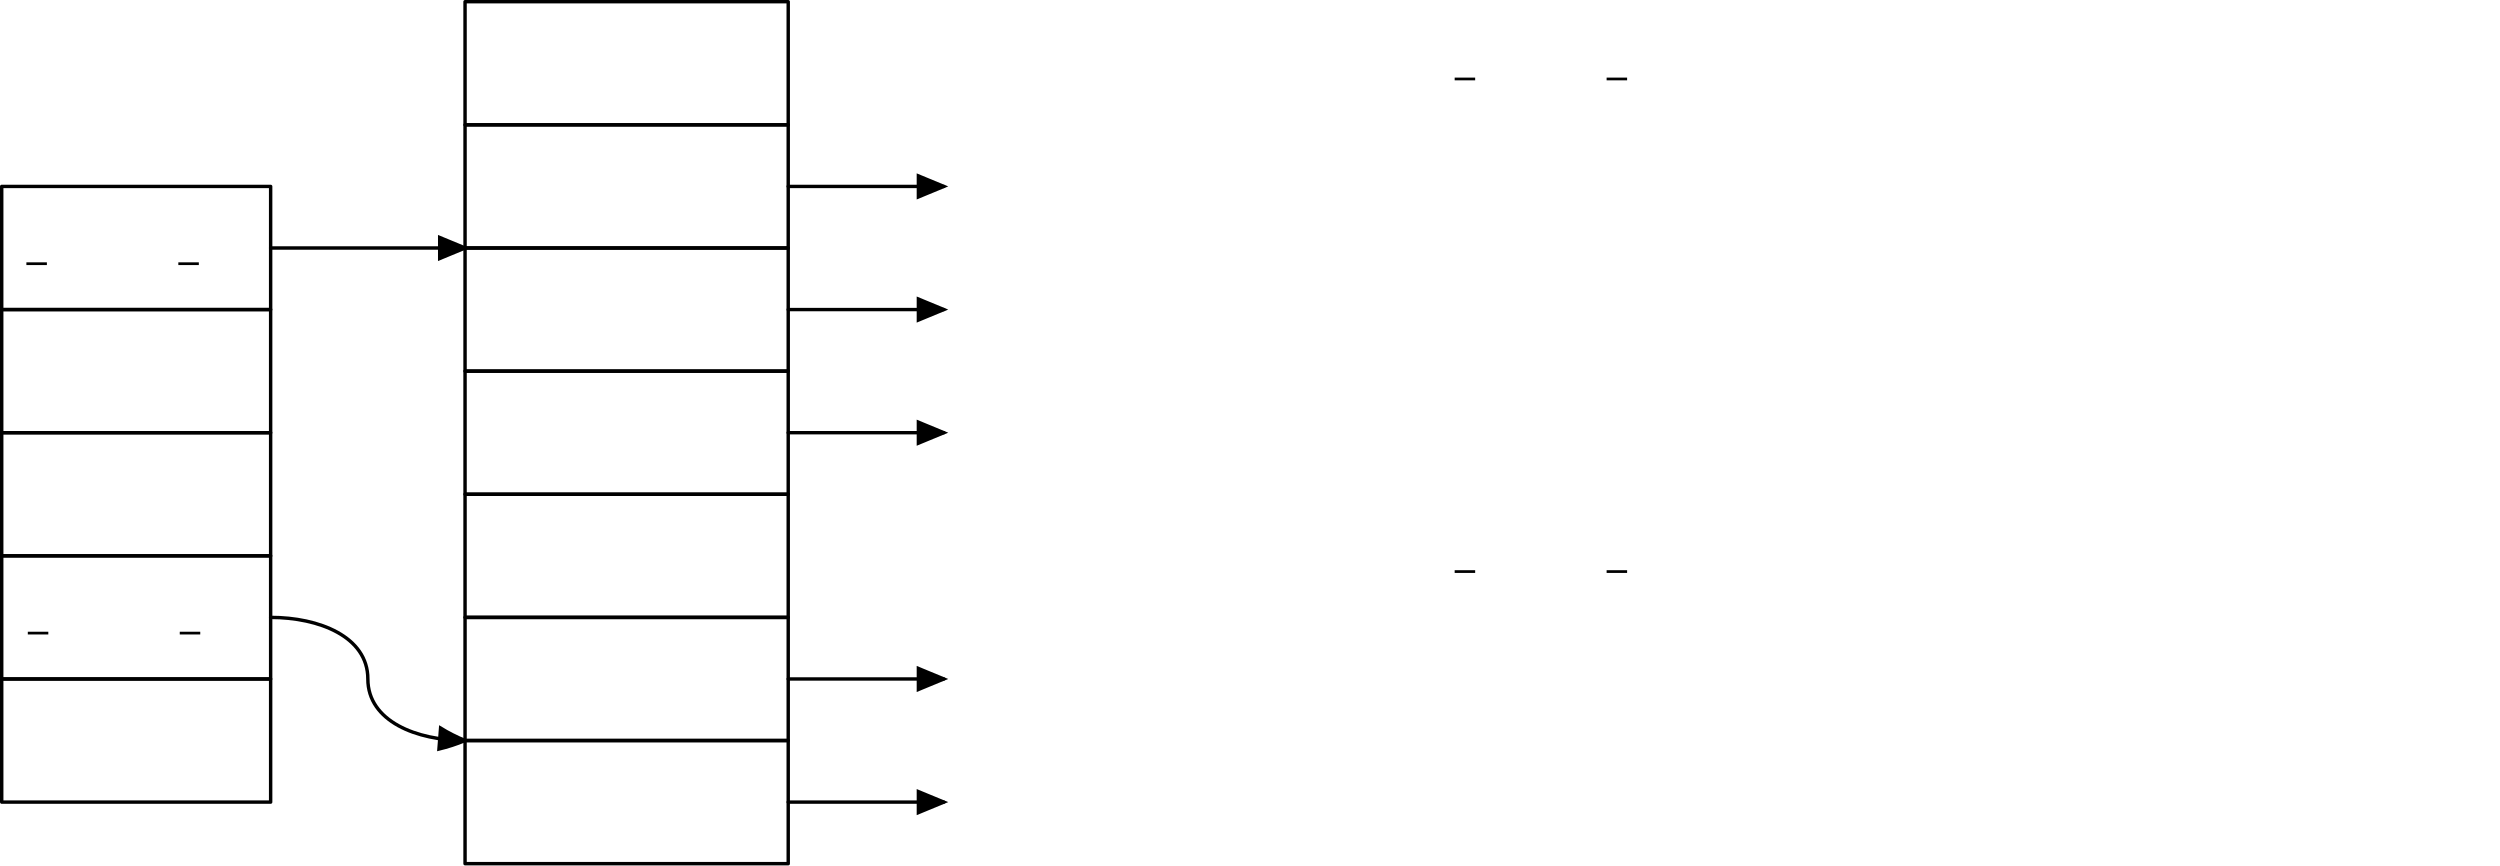
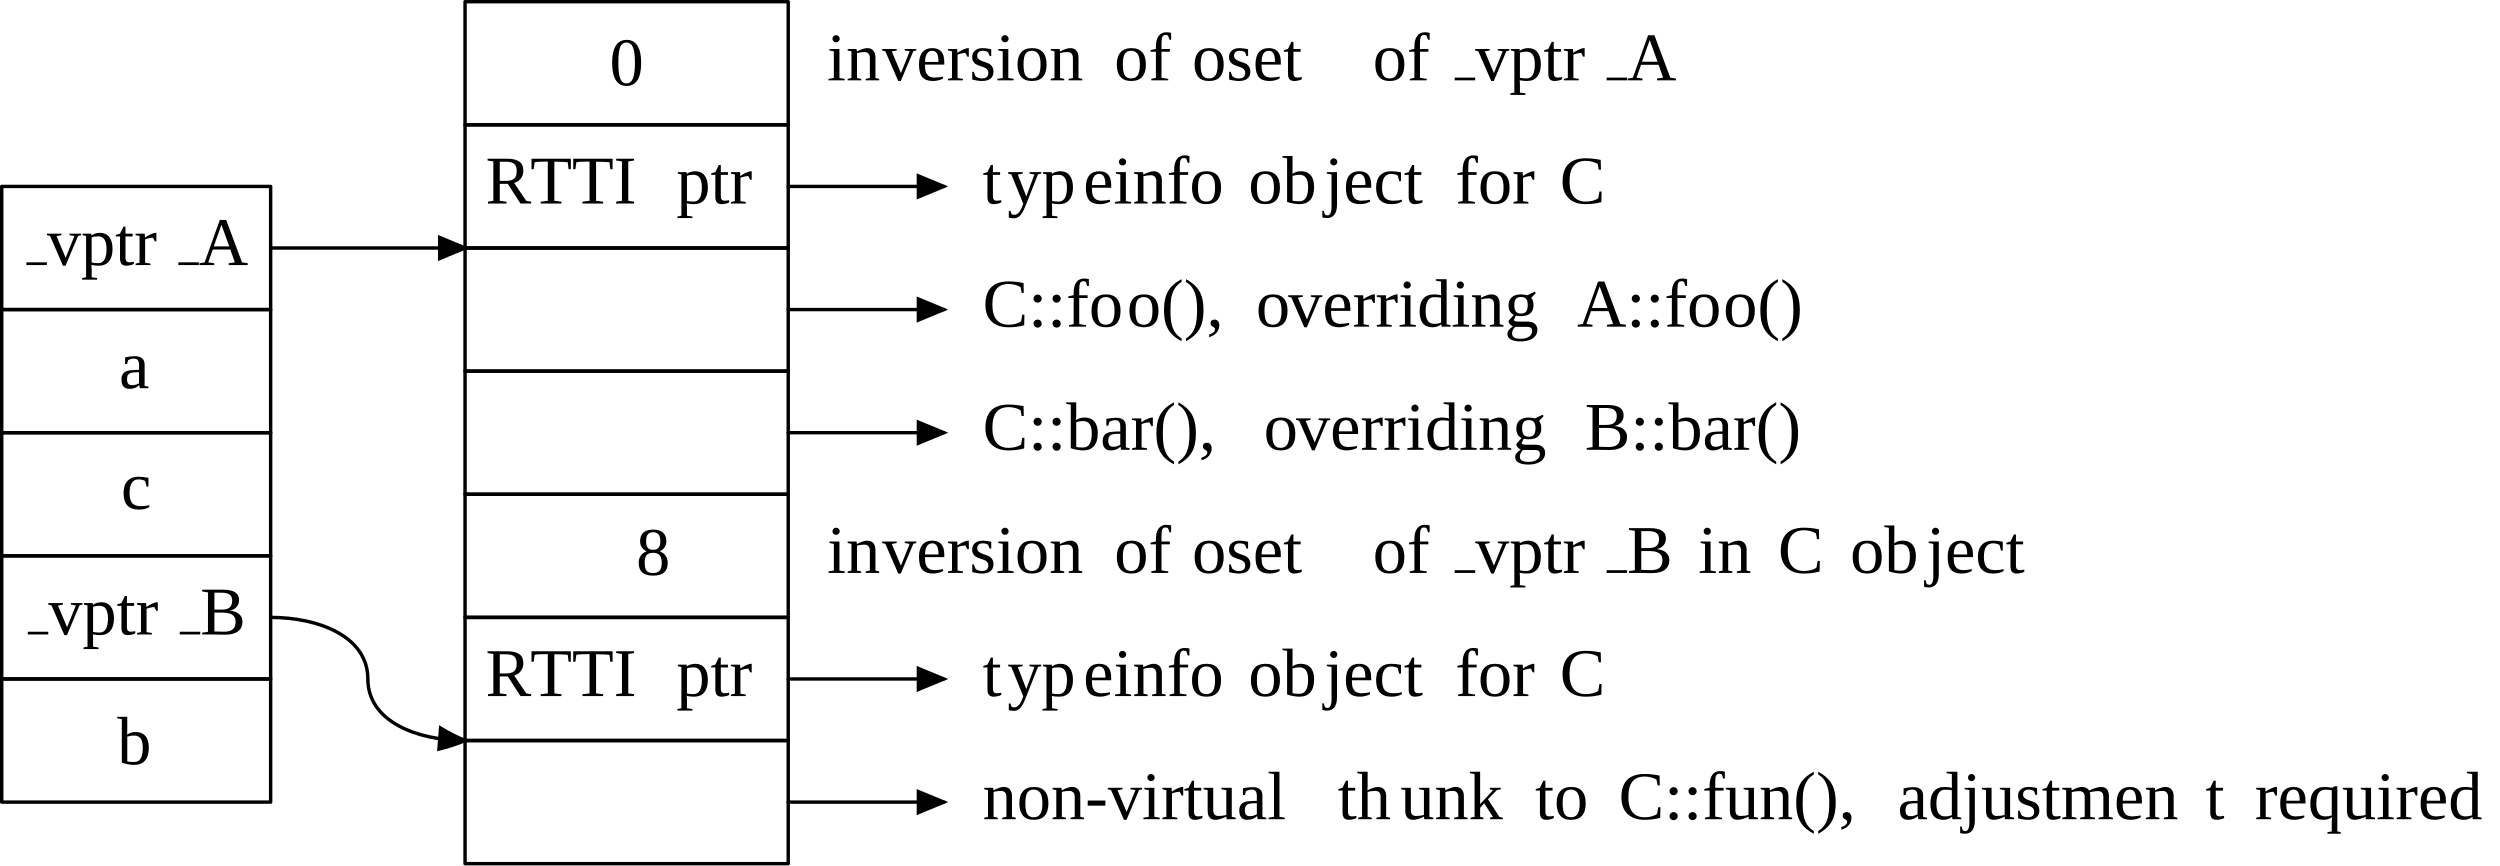
- <svg xmlns="http://www.w3.org/2000/svg" xmlns:xlink="http://www.w3.org/1999/xlink" version="1.1" width="364.535" height="126.186" viewBox="0 0 364.535 126.186">
-   <defs>
-   </defs>
+ <svg xmlns="http://www.w3.org/2000/svg" version="1.1" width="364.535" height="126.186" viewBox="0 0 364.535 126.186">
  <path d="M3.848 38.452L6.837 38.452" style="stroke:rgb(0%,0%,0%); stroke-width: 0.399;stroke-linejoin: round;stroke-miterlimit: 10;fill: none;" />
  <g transform="translate(6.8366 38.65085)" style="fill: rgb(0%,0%,0%);">
-     <use xlink:href="#GLYPHcmr10_118" />
-     <use xlink:href="#GLYPHcmr10_112" x="5.278" />
-     <use xlink:href="#GLYPHcmr10_116" x="10.834" />
-     <use xlink:href="#GLYPHcmr10_114" x="14.723" />
+     <text font-size="9.963">vptr</text>
  </g>
  <path d="M26.004 38.452L28.992 38.452" style="stroke:rgb(0%,0%,0%); stroke-width: 0.399;stroke-linejoin: round;stroke-miterlimit: 10;fill: none;" />
  <g transform="translate(28.9924 38.65085)" style="fill: rgb(0%,0%,0%);">
-     <use xlink:href="#GLYPHcmr10_65" />
+     <text font-size="9.963">A</text>
  </g>
  <path d="M0.25 45.138L39.464 45.138L39.464 27.183L0.25 27.183Z" style="stroke:rgb(0%,0%,0%); stroke-width: 0.5;stroke-linecap: round;stroke-linejoin: round;stroke-miterlimit: 10;fill: none;" />
  <g transform="translate(17.36656 56.60596)" style="fill: rgb(0%,0%,0%);">
-     <use xlink:href="#GLYPHcmr10_97" />
+     <text font-size="9.963">a</text>
  </g>
  <path d="M0.25 63.093L39.464 63.093L39.464 45.138L0.25 45.138Z" style="stroke:rgb(0%,0%,0%); stroke-width: 0.5;stroke-linecap: round;stroke-linejoin: round;stroke-miterlimit: 10;fill: none;" />
  <g transform="translate(17.64331 74.21516)" style="fill: rgb(0%,0%,0%);">
-     <use xlink:href="#GLYPHcmr10_99" />
+     <text font-size="9.963">c</text>
  </g>
  <path d="M0.25 81.048L39.464 81.048L39.464 63.093L0.25 63.093Z" style="stroke:rgb(0%,0%,0%); stroke-width: 0.5;stroke-linecap: round;stroke-linejoin: round;stroke-miterlimit: 10;fill: none;" />
  <path d="M4.055 92.317L7.044 92.317" style="stroke:rgb(0%,0%,0%); stroke-width: 0.399;stroke-linejoin: round;stroke-miterlimit: 10;fill: none;" />
  <g transform="translate(7.04414 92.51617)" style="fill: rgb(0%,0%,0%);">
-     <use xlink:href="#GLYPHcmr10_118" />
-     <use xlink:href="#GLYPHcmr10_112" x="5.278" />
-     <use xlink:href="#GLYPHcmr10_116" x="10.834" />
-     <use xlink:href="#GLYPHcmr10_114" x="14.723" />
+     <text font-size="9.963">vptr</text>
  </g>
  <path d="M26.211 92.317L29.2 92.317" style="stroke:rgb(0%,0%,0%); stroke-width: 0.399;stroke-linejoin: round;stroke-miterlimit: 10;fill: none;" />
  <g transform="translate(29.19995 92.51617)" style="fill: rgb(0%,0%,0%);">
-     <use xlink:href="#GLYPHcmr10_66" />
+     <text font-size="9.963">B</text>
  </g>
  <path d="M0.25 99.003L39.464 99.003L39.464 81.048L0.25 81.048Z" style="stroke:rgb(0%,0%,0%); stroke-width: 0.5;stroke-linecap: round;stroke-linejoin: round;stroke-miterlimit: 10;fill: none;" />
  <g transform="translate(17.0898 111.4399)" style="fill: rgb(0%,0%,0%);">
-     <use xlink:href="#GLYPHcmr10_98" />
+     <text font-size="9.963">b</text>
  </g>
  <path d="M0.25 116.958L39.464 116.958L39.464 99.003L0.25 99.003Z" style="stroke:rgb(0%,0%,0%); stroke-width: 0.5;stroke-linecap: round;stroke-linejoin: round;stroke-miterlimit: 10;fill: none;" />
  <g transform="translate(70.81088 29.6733)" style="fill: rgb(0%,0%,0%);">
-     <use xlink:href="#GLYPHcmr10_82" />
+     <text font-size="9.963">R</text>
  </g>
  <g transform="translate(77.31429 29.6733)" style="fill: rgb(0%,0%,0%);">
-     <use xlink:href="#GLYPHcmr10_84" />
-     <use xlink:href="#GLYPHcmr10_84" x="7.222" />
-     <use xlink:href="#GLYPHcmr10_73" x="14.445" />
+     <text font-size="9.963">TTI</text>
  </g>
  <g transform="translate(98.62328 29.6733)" style="fill: rgb(0%,0%,0%);">
-     <use xlink:href="#GLYPHcmr10_112" />
-     <use xlink:href="#GLYPHcmr10_116" x="5.556" />
-     <use xlink:href="#GLYPHcmr10_114" x="9.445" />
+     <text font-size="9.963">ptr</text>
  </g>
  <path d="M67.811 36.16L114.934 36.16L114.934 18.205L67.811 18.205Z" style="stroke:rgb(0%,0%,0%); stroke-width: 0.5;stroke-linecap: round;stroke-linejoin: round;stroke-miterlimit: 10;fill: none;" />
  <path d="M67.811 54.115L114.934 54.115L114.934 36.16L67.811 36.16Z" style="stroke:rgb(0%,0%,0%); stroke-width: 0.5;stroke-linecap: round;stroke-linejoin: round;stroke-miterlimit: 10;fill: none;" />
  <path d="M67.811 72.07L114.934 72.07L114.934 54.115L67.811 54.115Z" style="stroke:rgb(0%,0%,0%); stroke-width: 0.5;stroke-linecap: round;stroke-linejoin: round;stroke-miterlimit: 10;fill: none;" />
  <g transform="translate(85.00763 83.84303)" style="fill: rgb(0%,0%,0%);">
-     <use xlink:href="#GLYPHcmsy10_0" />
+     <text font-size="9.963" />
  </g>
  <g transform="translate(92.75633 83.84303)" style="fill: rgb(0%,0%,0%);">
-     <use xlink:href="#GLYPHcmr10_56" />
+     <text font-size="9.963">8</text>
  </g>
  <path d="M67.811 90.025L114.934 90.025L114.934 72.07L67.811 72.07Z" style="stroke:rgb(0%,0%,0%); stroke-width: 0.5;stroke-linecap: round;stroke-linejoin: round;stroke-miterlimit: 10;fill: none;" />
  <g transform="translate(70.81088 101.4937)" style="fill: rgb(0%,0%,0%);">
-     <use xlink:href="#GLYPHcmr10_82" />
+     <text font-size="9.963">R</text>
  </g>
  <g transform="translate(77.31429 101.4937)" style="fill: rgb(0%,0%,0%);">
-     <use xlink:href="#GLYPHcmr10_84" />
-     <use xlink:href="#GLYPHcmr10_84" x="7.222" />
-     <use xlink:href="#GLYPHcmr10_73" x="14.445" />
+     <text font-size="9.963">TTI</text>
  </g>
  <g transform="translate(98.62328 101.4937)" style="fill: rgb(0%,0%,0%);">
-     <use xlink:href="#GLYPHcmr10_112" />
-     <use xlink:href="#GLYPHcmr10_116" x="5.556" />
-     <use xlink:href="#GLYPHcmr10_114" x="9.445" />
+     <text font-size="9.963">ptr</text>
  </g>
  <path d="M67.811 107.981L114.934 107.981L114.934 90.025L67.811 90.025Z" style="stroke:rgb(0%,0%,0%); stroke-width: 0.5;stroke-linecap: round;stroke-linejoin: round;stroke-miterlimit: 10;fill: none;" />
  <path d="M67.811 125.936L114.934 125.936L114.934 107.981L67.811 107.981Z" style="stroke:rgb(0%,0%,0%); stroke-width: 0.5;stroke-linecap: round;stroke-linejoin: round;stroke-miterlimit: 10;fill: none;" />
  <path d="M39.464 36.16L67.811 36.16" style="stroke:rgb(0%,0%,0%); stroke-width: 0.5;stroke-linecap: round;stroke-linejoin: round;stroke-miterlimit: 10;fill: none;" />
  <path d="M64.115 37.691L67.811 36.16L64.115 34.629Z" style="stroke:rgb(0%,0%,0%); stroke-width: 0.5;fill: rgb(0%,0%,0%);" />
  <path d="M39.464 90.026C46.498 90.026,53.638 92.818,53.638 99.003C53.638 105.188,60.777 107.981,67.811 107.981" style="stroke:rgb(0%,0%,0%); stroke-width: 0.5;stroke-linecap: round;stroke-linejoin: round;stroke-miterlimit: 10;fill: none;" />
  <path d="M64.008 109.221C65.288 108.915,66.571 108.494,67.811 107.981C66.571 107.467,65.366 106.858,64.245 106.169Z" style="stroke:rgb(0%,0%,0%); stroke-width: 0.5;fill: rgb(0%,0%,0%);" />
  <g transform="translate(88.88203 12.43774)" style="fill: rgb(0%,0%,0%);">
-     <use xlink:href="#GLYPHcmr10_48" />
+     <text font-size="9.963">0</text>
  </g>
  <path d="M67.811 18.205L114.934 18.205L114.934 0.25L67.811 0.25Z" style="stroke:rgb(0%,0%,0%); stroke-width: 0.5;stroke-linecap: round;stroke-linejoin: round;stroke-miterlimit: 10;fill: none;" />
  <g transform="translate(120.6037 11.7182)" style="fill: rgb(0%,0%,0%);">
-     <use xlink:href="#GLYPHcmr10_105" />
-     <use xlink:href="#GLYPHcmr10_110" x="2.778" />
+     <text font-size="9.963">in</text>
  </g>
  <g transform="translate(128.6292 11.7182)" style="fill: rgb(0%,0%,0%);">
-     <use xlink:href="#GLYPHcmr10_118" />
+     <text font-size="9.963">v</text>
  </g>
  <g transform="translate(133.6105 11.7182)" style="fill: rgb(0%,0%,0%);">
-     <use xlink:href="#GLYPHcmr10_101" />
-     <use xlink:href="#GLYPHcmr10_114" x="4.445" />
-     <use xlink:href="#GLYPHcmr10_115" x="8.361" />
-     <use xlink:href="#GLYPHcmr10_105" x="12.306" />
-     <use xlink:href="#GLYPHcmr10_111" x="15.084" />
-     <use xlink:href="#GLYPHcmr10_110" x="20.084" />
+     <text font-size="9.963">ersion</text>
  </g>
  <g transform="translate(162.4745 11.7182)" style="fill: rgb(0%,0%,0%);">
-     <use xlink:href="#GLYPHcmr10_111" />
-     <use xlink:href="#GLYPHcmr10_102" x="5" />
+     <text font-size="9.963">of</text>
  </g>
  <g transform="translate(173.8209 11.7182)" style="fill: rgb(0%,0%,0%);">
-     <use xlink:href="#GLYPHcmr10_111" />
-     <use xlink:href="#GLYPHcmr10_11" x="5" />
-     <use xlink:href="#GLYPHcmr10_115" x="10.834" />
-     <use xlink:href="#GLYPHcmr10_101" x="14.778" />
-     <use xlink:href="#GLYPHcmr10_116" x="19.223" />
+     <text font-size="9.963">oset</text>
  </g>
  <g transform="translate(200.1666 11.7182)" style="fill: rgb(0%,0%,0%);">
-     <use xlink:href="#GLYPHcmr10_111" />
-     <use xlink:href="#GLYPHcmr10_102" x="5" />
+     <text font-size="9.963">of</text>
  </g>
  <path d="M212.111 11.519L215.099 11.519" style="stroke:rgb(0%,0%,0%); stroke-width: 0.399;stroke-linejoin: round;stroke-miterlimit: 10;fill: none;" />
  <g transform="translate(215.0995 11.7182)" style="fill: rgb(0%,0%,0%);">
-     <use xlink:href="#GLYPHcmr10_118" />
-     <use xlink:href="#GLYPHcmr10_112" x="5.278" />
-     <use xlink:href="#GLYPHcmr10_116" x="10.834" />
-     <use xlink:href="#GLYPHcmr10_114" x="14.723" />
+     <text font-size="9.963">vptr</text>
  </g>
  <path d="M234.267 11.519L237.255 11.519" style="stroke:rgb(0%,0%,0%); stroke-width: 0.399;stroke-linejoin: round;stroke-miterlimit: 10;fill: none;" />
  <g transform="translate(237.2554 11.7182)" style="fill: rgb(0%,0%,0%);">
-     <use xlink:href="#GLYPHcmr10_65" />
+     <text font-size="9.963">A</text>
  </g>
  <g transform="translate(143.2809 29.6733)" style="fill: rgb(0%,0%,0%);">
-     <use xlink:href="#GLYPHcmr10_116" />
+     <text font-size="9.963">t</text>
  </g>
  <g transform="translate(146.8785 29.6733)" style="fill: rgb(0%,0%,0%);">
-     <use xlink:href="#GLYPHcmr10_121" />
-     <use xlink:href="#GLYPHcmr10_112" x="5.278" />
+     <text font-size="9.963">yp</text>
  </g>
  <g transform="translate(157.9482 29.6733)" style="fill: rgb(0%,0%,0%);">
-     <use xlink:href="#GLYPHcmr10_101" />
-     <use xlink:href="#GLYPHcmr10_105" x="4.445" />
-     <use xlink:href="#GLYPHcmr10_110" x="7.222" />
-     <use xlink:href="#GLYPHcmr10_102" x="12.778" />
-     <use xlink:href="#GLYPHcmr10_111" x="15.834" />
+     <text font-size="9.963">einfo</text>
  </g>
  <g transform="translate(182.0246 29.6733)" style="fill: rgb(0%,0%,0%);">
-     <use xlink:href="#GLYPHcmr10_111" />
-     <use xlink:href="#GLYPHcmr10_98" x="5" />
+     <text font-size="9.963">ob</text>
  </g>
  <g transform="translate(193.0942 29.6733)" style="fill: rgb(0%,0%,0%);">
-     <use xlink:href="#GLYPHcmr10_106" />
-     <use xlink:href="#GLYPHcmr10_101" x="3.056" />
-     <use xlink:href="#GLYPHcmr10_99" x="7.5" />
-     <use xlink:href="#GLYPHcmr10_116" x="11.945" />
+     <text font-size="9.963">ject</text>
  </g>
  <g transform="translate(212.1893 29.6733)" style="fill: rgb(0%,0%,0%);">
-     <use xlink:href="#GLYPHcmr10_102" />
-     <use xlink:href="#GLYPHcmr10_111" x="3.056" />
-     <use xlink:href="#GLYPHcmr10_114" x="8.056" />
+     <text font-size="9.963">for</text>
  </g>
  <g transform="translate(227.4377 29.6733)" style="fill: rgb(0%,0%,0%);">
-     <use xlink:href="#GLYPHcmr10_67" />
+     <text font-size="9.963">C</text>
  </g>
  <path d="M114.934 27.183L137.612 27.183" style="stroke:rgb(0%,0%,0%); stroke-width: 0.5;stroke-linecap: round;stroke-linejoin: round;stroke-miterlimit: 10;fill: none;" />
  <path d="M133.916 28.713L137.612 27.183L133.916 25.652Z" style="stroke:rgb(0%,0%,0%); stroke-width: 0.5;fill: rgb(0%,0%,0%);" />
  <g transform="translate(143.2809 47.62839)" style="fill: rgb(0%,0%,0%);">
-     <use xlink:href="#GLYPHcmr10_67" />
-     <use xlink:href="#GLYPHcmr10_58" x="7.222" />
-     <use xlink:href="#GLYPHcmr10_58" x="10" />
-     <use xlink:href="#GLYPHcmr10_102" x="12.778" />
-     <use xlink:href="#GLYPHcmr10_111" x="15.834" />
+     <text font-size="9.963">C::fo</text>
  </g>
  <g transform="translate(164.3132 47.62839)" style="fill: rgb(0%,0%,0%);">
-     <use xlink:href="#GLYPHcmr10_111" />
-     <use xlink:href="#GLYPHcmr10_40" x="5" />
-     <use xlink:href="#GLYPHcmr10_41" x="8.889" />
-     <use xlink:href="#GLYPHcmr10_44" x="12.778" />
+     <text font-size="9.963">o(),</text>
  </g>
  <g transform="translate(183.1316 47.62839)" style="fill: rgb(0%,0%,0%);">
-     <use xlink:href="#GLYPHcmr10_111" />
+     <text font-size="9.963">o</text>
  </g>
  <g transform="translate(187.8362 47.62839)" style="fill: rgb(0%,0%,0%);">
-     <use xlink:href="#GLYPHcmr10_118" />
+     <text font-size="9.963">v</text>
  </g>
  <g transform="translate(192.8175 47.62839)" style="fill: rgb(0%,0%,0%);">
-     <use xlink:href="#GLYPHcmr10_101" />
-     <use xlink:href="#GLYPHcmr10_114" x="4.445" />
-     <use xlink:href="#GLYPHcmr10_114" x="8.361" />
-     <use xlink:href="#GLYPHcmr10_105" x="12.278" />
-     <use xlink:href="#GLYPHcmr10_100" x="15.056" />
-     <use xlink:href="#GLYPHcmr10_105" x="20.612" />
-     <use xlink:href="#GLYPHcmr10_110" x="23.389" />
-     <use xlink:href="#GLYPHcmr10_103" x="28.945" />
+     <text font-size="9.963">erriding</text>
  </g>
  <g transform="translate(229.9561 47.62839)" style="fill: rgb(0%,0%,0%);">
-     <use xlink:href="#GLYPHcmr10_65" />
-     <use xlink:href="#GLYPHcmr10_58" x="7.5" />
-     <use xlink:href="#GLYPHcmr10_58" x="10.278" />
-     <use xlink:href="#GLYPHcmr10_102" x="13.056" />
-     <use xlink:href="#GLYPHcmr10_111" x="16.111" />
+     <text font-size="9.963">A::fo</text>
  </g>
  <g transform="translate(251.2651 47.62839)" style="fill: rgb(0%,0%,0%);">
-     <use xlink:href="#GLYPHcmr10_111" />
-     <use xlink:href="#GLYPHcmr10_40" x="5" />
-     <use xlink:href="#GLYPHcmr10_41" x="8.889" />
+     <text font-size="9.963">o()</text>
  </g>
  <path d="M114.934 45.138L137.612 45.138" style="stroke:rgb(0%,0%,0%); stroke-width: 0.5;stroke-linecap: round;stroke-linejoin: round;stroke-miterlimit: 10;fill: none;" />
  <path d="M133.916 46.669L137.612 45.138L133.916 43.607Z" style="stroke:rgb(0%,0%,0%); stroke-width: 0.5;fill: rgb(0%,0%,0%);" />
  <g transform="translate(143.2809 65.58348)" style="fill: rgb(0%,0%,0%);">
-     <use xlink:href="#GLYPHcmr10_67" />
-     <use xlink:href="#GLYPHcmr10_58" x="7.222" />
-     <use xlink:href="#GLYPHcmr10_58" x="10" />
-     <use xlink:href="#GLYPHcmr10_98" x="12.778" />
-     <use xlink:href="#GLYPHcmr10_97" x="18.334" />
-     <use xlink:href="#GLYPHcmr10_114" x="23.334" />
-     <use xlink:href="#GLYPHcmr10_40" x="27.251" />
-     <use xlink:href="#GLYPHcmr10_41" x="31.139" />
-     <use xlink:href="#GLYPHcmr10_44" x="35.028" />
+     <text font-size="9.963">C::bar(),</text>
  </g>
  <g transform="translate(184.2662 65.58348)" style="fill: rgb(0%,0%,0%);">
-     <use xlink:href="#GLYPHcmr10_111" />
+     <text font-size="9.963">o</text>
  </g>
  <g transform="translate(188.9708 65.58348)" style="fill: rgb(0%,0%,0%);">
-     <use xlink:href="#GLYPHcmr10_118" />
+     <text font-size="9.963">v</text>
  </g>
  <g transform="translate(193.9521 65.58348)" style="fill: rgb(0%,0%,0%);">
-     <use xlink:href="#GLYPHcmr10_101" />
-     <use xlink:href="#GLYPHcmr10_114" x="4.445" />
-     <use xlink:href="#GLYPHcmr10_114" x="8.361" />
-     <use xlink:href="#GLYPHcmr10_105" x="12.278" />
-     <use xlink:href="#GLYPHcmr10_100" x="15.056" />
-     <use xlink:href="#GLYPHcmr10_105" x="20.612" />
-     <use xlink:href="#GLYPHcmr10_110" x="23.389" />
-     <use xlink:href="#GLYPHcmr10_103" x="28.945" />
+     <text font-size="9.963">erriding</text>
  </g>
  <g transform="translate(231.0907 65.58348)" style="fill: rgb(0%,0%,0%);">
-     <use xlink:href="#GLYPHcmr10_66" />
-     <use xlink:href="#GLYPHcmr10_58" x="7.083" />
-     <use xlink:href="#GLYPHcmr10_58" x="9.861" />
-     <use xlink:href="#GLYPHcmr10_98" x="12.639" />
-     <use xlink:href="#GLYPHcmr10_97" x="18.195" />
-     <use xlink:href="#GLYPHcmr10_114" x="23.195" />
-     <use xlink:href="#GLYPHcmr10_40" x="27.112" />
-     <use xlink:href="#GLYPHcmr10_41" x="31.001" />
+     <text font-size="9.963">B::bar()</text>
  </g>
  <path d="M114.934 63.093L137.612 63.093" style="stroke:rgb(0%,0%,0%); stroke-width: 0.5;stroke-linecap: round;stroke-linejoin: round;stroke-miterlimit: 10;fill: none;" />
  <path d="M133.916 64.624L137.612 63.093L133.916 61.562Z" style="stroke:rgb(0%,0%,0%); stroke-width: 0.5;fill: rgb(0%,0%,0%);" />
  <g transform="translate(120.6037 83.53859)" style="fill: rgb(0%,0%,0%);">
-     <use xlink:href="#GLYPHcmr10_105" />
-     <use xlink:href="#GLYPHcmr10_110" x="2.778" />
+     <text font-size="9.963">in</text>
  </g>
  <g transform="translate(128.6292 83.53859)" style="fill: rgb(0%,0%,0%);">
-     <use xlink:href="#GLYPHcmr10_118" />
+     <text font-size="9.963">v</text>
  </g>
  <g transform="translate(133.6105 83.53859)" style="fill: rgb(0%,0%,0%);">
-     <use xlink:href="#GLYPHcmr10_101" />
-     <use xlink:href="#GLYPHcmr10_114" x="4.445" />
-     <use xlink:href="#GLYPHcmr10_115" x="8.361" />
-     <use xlink:href="#GLYPHcmr10_105" x="12.306" />
-     <use xlink:href="#GLYPHcmr10_111" x="15.084" />
-     <use xlink:href="#GLYPHcmr10_110" x="20.084" />
+     <text font-size="9.963">ersion</text>
  </g>
  <g transform="translate(162.4745 83.53859)" style="fill: rgb(0%,0%,0%);">
-     <use xlink:href="#GLYPHcmr10_111" />
-     <use xlink:href="#GLYPHcmr10_102" x="5" />
+     <text font-size="9.963">of</text>
  </g>
  <g transform="translate(173.8209 83.53859)" style="fill: rgb(0%,0%,0%);">
-     <use xlink:href="#GLYPHcmr10_111" />
-     <use xlink:href="#GLYPHcmr10_11" x="5" />
-     <use xlink:href="#GLYPHcmr10_115" x="10.834" />
-     <use xlink:href="#GLYPHcmr10_101" x="14.778" />
-     <use xlink:href="#GLYPHcmr10_116" x="19.223" />
+     <text font-size="9.963">oset</text>
  </g>
  <g transform="translate(200.1666 83.53859)" style="fill: rgb(0%,0%,0%);">
-     <use xlink:href="#GLYPHcmr10_111" />
-     <use xlink:href="#GLYPHcmr10_102" x="5" />
+     <text font-size="9.963">of</text>
  </g>
  <path d="M212.111 83.339L215.099 83.339" style="stroke:rgb(0%,0%,0%); stroke-width: 0.399;stroke-linejoin: round;stroke-miterlimit: 10;fill: none;" />
  <g transform="translate(215.0995 83.53859)" style="fill: rgb(0%,0%,0%);">
-     <use xlink:href="#GLYPHcmr10_118" />
-     <use xlink:href="#GLYPHcmr10_112" x="5.278" />
-     <use xlink:href="#GLYPHcmr10_116" x="10.834" />
-     <use xlink:href="#GLYPHcmr10_114" x="14.723" />
+     <text font-size="9.963">vptr</text>
  </g>
  <path d="M234.267 83.339L237.255 83.339" style="stroke:rgb(0%,0%,0%); stroke-width: 0.399;stroke-linejoin: round;stroke-miterlimit: 10;fill: none;" />
  <g transform="translate(237.2554 83.53859)" style="fill: rgb(0%,0%,0%);">
-     <use xlink:href="#GLYPHcmr10_66" />
+     <text font-size="9.963">B</text>
  </g>
  <g transform="translate(247.6332 83.53859)" style="fill: rgb(0%,0%,0%);">
-     <use xlink:href="#GLYPHcmr10_105" />
-     <use xlink:href="#GLYPHcmr10_110" x="2.778" />
+     <text font-size="9.963">in</text>
  </g>
  <g transform="translate(259.2563 83.53859)" style="fill: rgb(0%,0%,0%);">
-     <use xlink:href="#GLYPHcmr10_67" />
+     <text font-size="9.963">C</text>
  </g>
  <g transform="translate(269.7724 83.53859)" style="fill: rgb(0%,0%,0%);">
-     <use xlink:href="#GLYPHcmr10_111" />
-     <use xlink:href="#GLYPHcmr10_98" x="5" />
+     <text font-size="9.963">ob</text>
  </g>
  <g transform="translate(280.842 83.53859)" style="fill: rgb(0%,0%,0%);">
-     <use xlink:href="#GLYPHcmr10_106" />
-     <use xlink:href="#GLYPHcmr10_101" x="3.056" />
-     <use xlink:href="#GLYPHcmr10_99" x="7.5" />
-     <use xlink:href="#GLYPHcmr10_116" x="11.945" />
+     <text font-size="9.963">ject</text>
  </g>
  <g transform="translate(143.2809 101.4937)" style="fill: rgb(0%,0%,0%);">
-     <use xlink:href="#GLYPHcmr10_116" />
+     <text font-size="9.963">t</text>
  </g>
  <g transform="translate(146.8785 101.4937)" style="fill: rgb(0%,0%,0%);">
-     <use xlink:href="#GLYPHcmr10_121" />
-     <use xlink:href="#GLYPHcmr10_112" x="5.278" />
+     <text font-size="9.963">yp</text>
  </g>
  <g transform="translate(157.9482 101.4937)" style="fill: rgb(0%,0%,0%);">
-     <use xlink:href="#GLYPHcmr10_101" />
-     <use xlink:href="#GLYPHcmr10_105" x="4.445" />
-     <use xlink:href="#GLYPHcmr10_110" x="7.222" />
-     <use xlink:href="#GLYPHcmr10_102" x="12.778" />
-     <use xlink:href="#GLYPHcmr10_111" x="15.834" />
+     <text font-size="9.963">einfo</text>
  </g>
  <g transform="translate(182.0246 101.4937)" style="fill: rgb(0%,0%,0%);">
-     <use xlink:href="#GLYPHcmr10_111" />
-     <use xlink:href="#GLYPHcmr10_98" x="5" />
+     <text font-size="9.963">ob</text>
  </g>
  <g transform="translate(193.0942 101.4937)" style="fill: rgb(0%,0%,0%);">
-     <use xlink:href="#GLYPHcmr10_106" />
-     <use xlink:href="#GLYPHcmr10_101" x="3.056" />
-     <use xlink:href="#GLYPHcmr10_99" x="7.5" />
-     <use xlink:href="#GLYPHcmr10_116" x="11.945" />
+     <text font-size="9.963">ject</text>
  </g>
  <g transform="translate(212.1893 101.4937)" style="fill: rgb(0%,0%,0%);">
-     <use xlink:href="#GLYPHcmr10_102" />
-     <use xlink:href="#GLYPHcmr10_111" x="3.056" />
-     <use xlink:href="#GLYPHcmr10_114" x="8.056" />
+     <text font-size="9.963">for</text>
  </g>
  <g transform="translate(227.4377 101.4937)" style="fill: rgb(0%,0%,0%);">
-     <use xlink:href="#GLYPHcmr10_67" />
+     <text font-size="9.963">C</text>
  </g>
  <path d="M114.934 99.003L137.612 99.003" style="stroke:rgb(0%,0%,0%); stroke-width: 0.5;stroke-linecap: round;stroke-linejoin: round;stroke-miterlimit: 10;fill: none;" />
  <path d="M133.916 100.534L137.612 99.003L133.916 97.472Z" style="stroke:rgb(0%,0%,0%); stroke-width: 0.5;fill: rgb(0%,0%,0%);" />
  <g transform="translate(143.2809 119.4488)" style="fill: rgb(0%,0%,0%);">
-     <use xlink:href="#GLYPHcmr10_110" />
-     <use xlink:href="#GLYPHcmr10_111" x="5.556" />
-     <use xlink:href="#GLYPHcmr10_110" x="10.556" />
-     <use xlink:href="#GLYPHcmr10_45" x="16.111" />
-     <use xlink:href="#GLYPHcmr10_118" x="19.445" />
-     <use xlink:href="#GLYPHcmr10_105" x="24.723" />
-     <use xlink:href="#GLYPHcmr10_114" x="27.501" />
-     <use xlink:href="#GLYPHcmr10_116" x="31.417" />
-     <use xlink:href="#GLYPHcmr10_117" x="35.306" />
-     <use xlink:href="#GLYPHcmr10_97" x="40.862" />
-     <use xlink:href="#GLYPHcmr10_108" x="45.862" />
+     <text font-size="9.963">non-virtual</text>
  </g>
  <g transform="translate(195.0591 119.4488)" style="fill: rgb(0%,0%,0%);">
-     <use xlink:href="#GLYPHcmr10_116" />
-     <use xlink:href="#GLYPHcmr10_104" x="3.889" />
+     <text font-size="9.963">th</text>
  </g>
  <g transform="translate(204.1915 119.4488)" style="fill: rgb(0%,0%,0%);">
-     <use xlink:href="#GLYPHcmr10_117" />
-     <use xlink:href="#GLYPHcmr10_110" x="5.556" />
-     <use xlink:href="#GLYPHcmr10_107" x="11.111" />
+     <text font-size="9.963">unk</text>
  </g>
  <g transform="translate(223.8401 119.4488)" style="fill: rgb(0%,0%,0%);">
-     <use xlink:href="#GLYPHcmr10_116" />
-     <use xlink:href="#GLYPHcmr10_111" x="3.889" />
+     <text font-size="9.963">to</text>
  </g>
  <g transform="translate(236.0167 119.4488)" style="fill: rgb(0%,0%,0%);">
-     <use xlink:href="#GLYPHcmr10_67" />
-     <use xlink:href="#GLYPHcmr10_58" x="7.222" />
-     <use xlink:href="#GLYPHcmr10_58" x="10" />
-     <use xlink:href="#GLYPHcmr10_102" x="12.778" />
-     <use xlink:href="#GLYPHcmr10_117" x="15.834" />
-     <use xlink:href="#GLYPHcmr10_110" x="21.389" />
-     <use xlink:href="#GLYPHcmr10_40" x="26.945" />
-     <use xlink:href="#GLYPHcmr10_41" x="30.834" />
-     <use xlink:href="#GLYPHcmr10_44" x="34.723" />
+     <text font-size="9.963">C::fun(),</text>
  </g>
  <g transform="translate(276.6976 119.4488)" style="fill: rgb(0%,0%,0%);">
-     <use xlink:href="#GLYPHcmr10_97" />
-     <use xlink:href="#GLYPHcmr10_100" x="5" />
-     <use xlink:href="#GLYPHcmr10_106" x="10.556" />
-     <use xlink:href="#GLYPHcmr10_117" x="13.611" />
-     <use xlink:href="#GLYPHcmr10_115" x="19.167" />
-     <use xlink:href="#GLYPHcmr10_116" x="23.112" />
-     <use xlink:href="#GLYPHcmr10_109" x="27" />
-     <use xlink:href="#GLYPHcmr10_101" x="35.334" />
-     <use xlink:href="#GLYPHcmr10_110" x="39.779" />
+     <text font-size="9.963">adjustmen</text>
  </g>
  <g transform="translate(321.5849 119.4488)" style="fill: rgb(0%,0%,0%);">
-     <use xlink:href="#GLYPHcmr10_116" />
+     <text font-size="9.963">t</text>
  </g>
  <g transform="translate(328.7802 119.4488)" style="fill: rgb(0%,0%,0%);">
-     <use xlink:href="#GLYPHcmr10_114" />
-     <use xlink:href="#GLYPHcmr10_101" x="3.917" />
-     <use xlink:href="#GLYPHcmr10_113" x="8.361" />
-     <use xlink:href="#GLYPHcmr10_117" x="13.639" />
-     <use xlink:href="#GLYPHcmr10_105" x="19.195" />
-     <use xlink:href="#GLYPHcmr10_114" x="21.973" />
-     <use xlink:href="#GLYPHcmr10_101" x="25.889" />
-     <use xlink:href="#GLYPHcmr10_100" x="30.334" />
+     <text font-size="9.963">required</text>
  </g>
  <path d="M114.934 116.958L137.612 116.958" style="stroke:rgb(0%,0%,0%); stroke-width: 0.5;stroke-linecap: round;stroke-linejoin: round;stroke-miterlimit: 10;fill: none;" />
  <path d="M133.916 118.489L137.612 116.958L133.916 115.427Z" style="stroke:rgb(0%,0%,0%); stroke-width: 0.5;fill: rgb(0%,0%,0%);" />
</svg>
